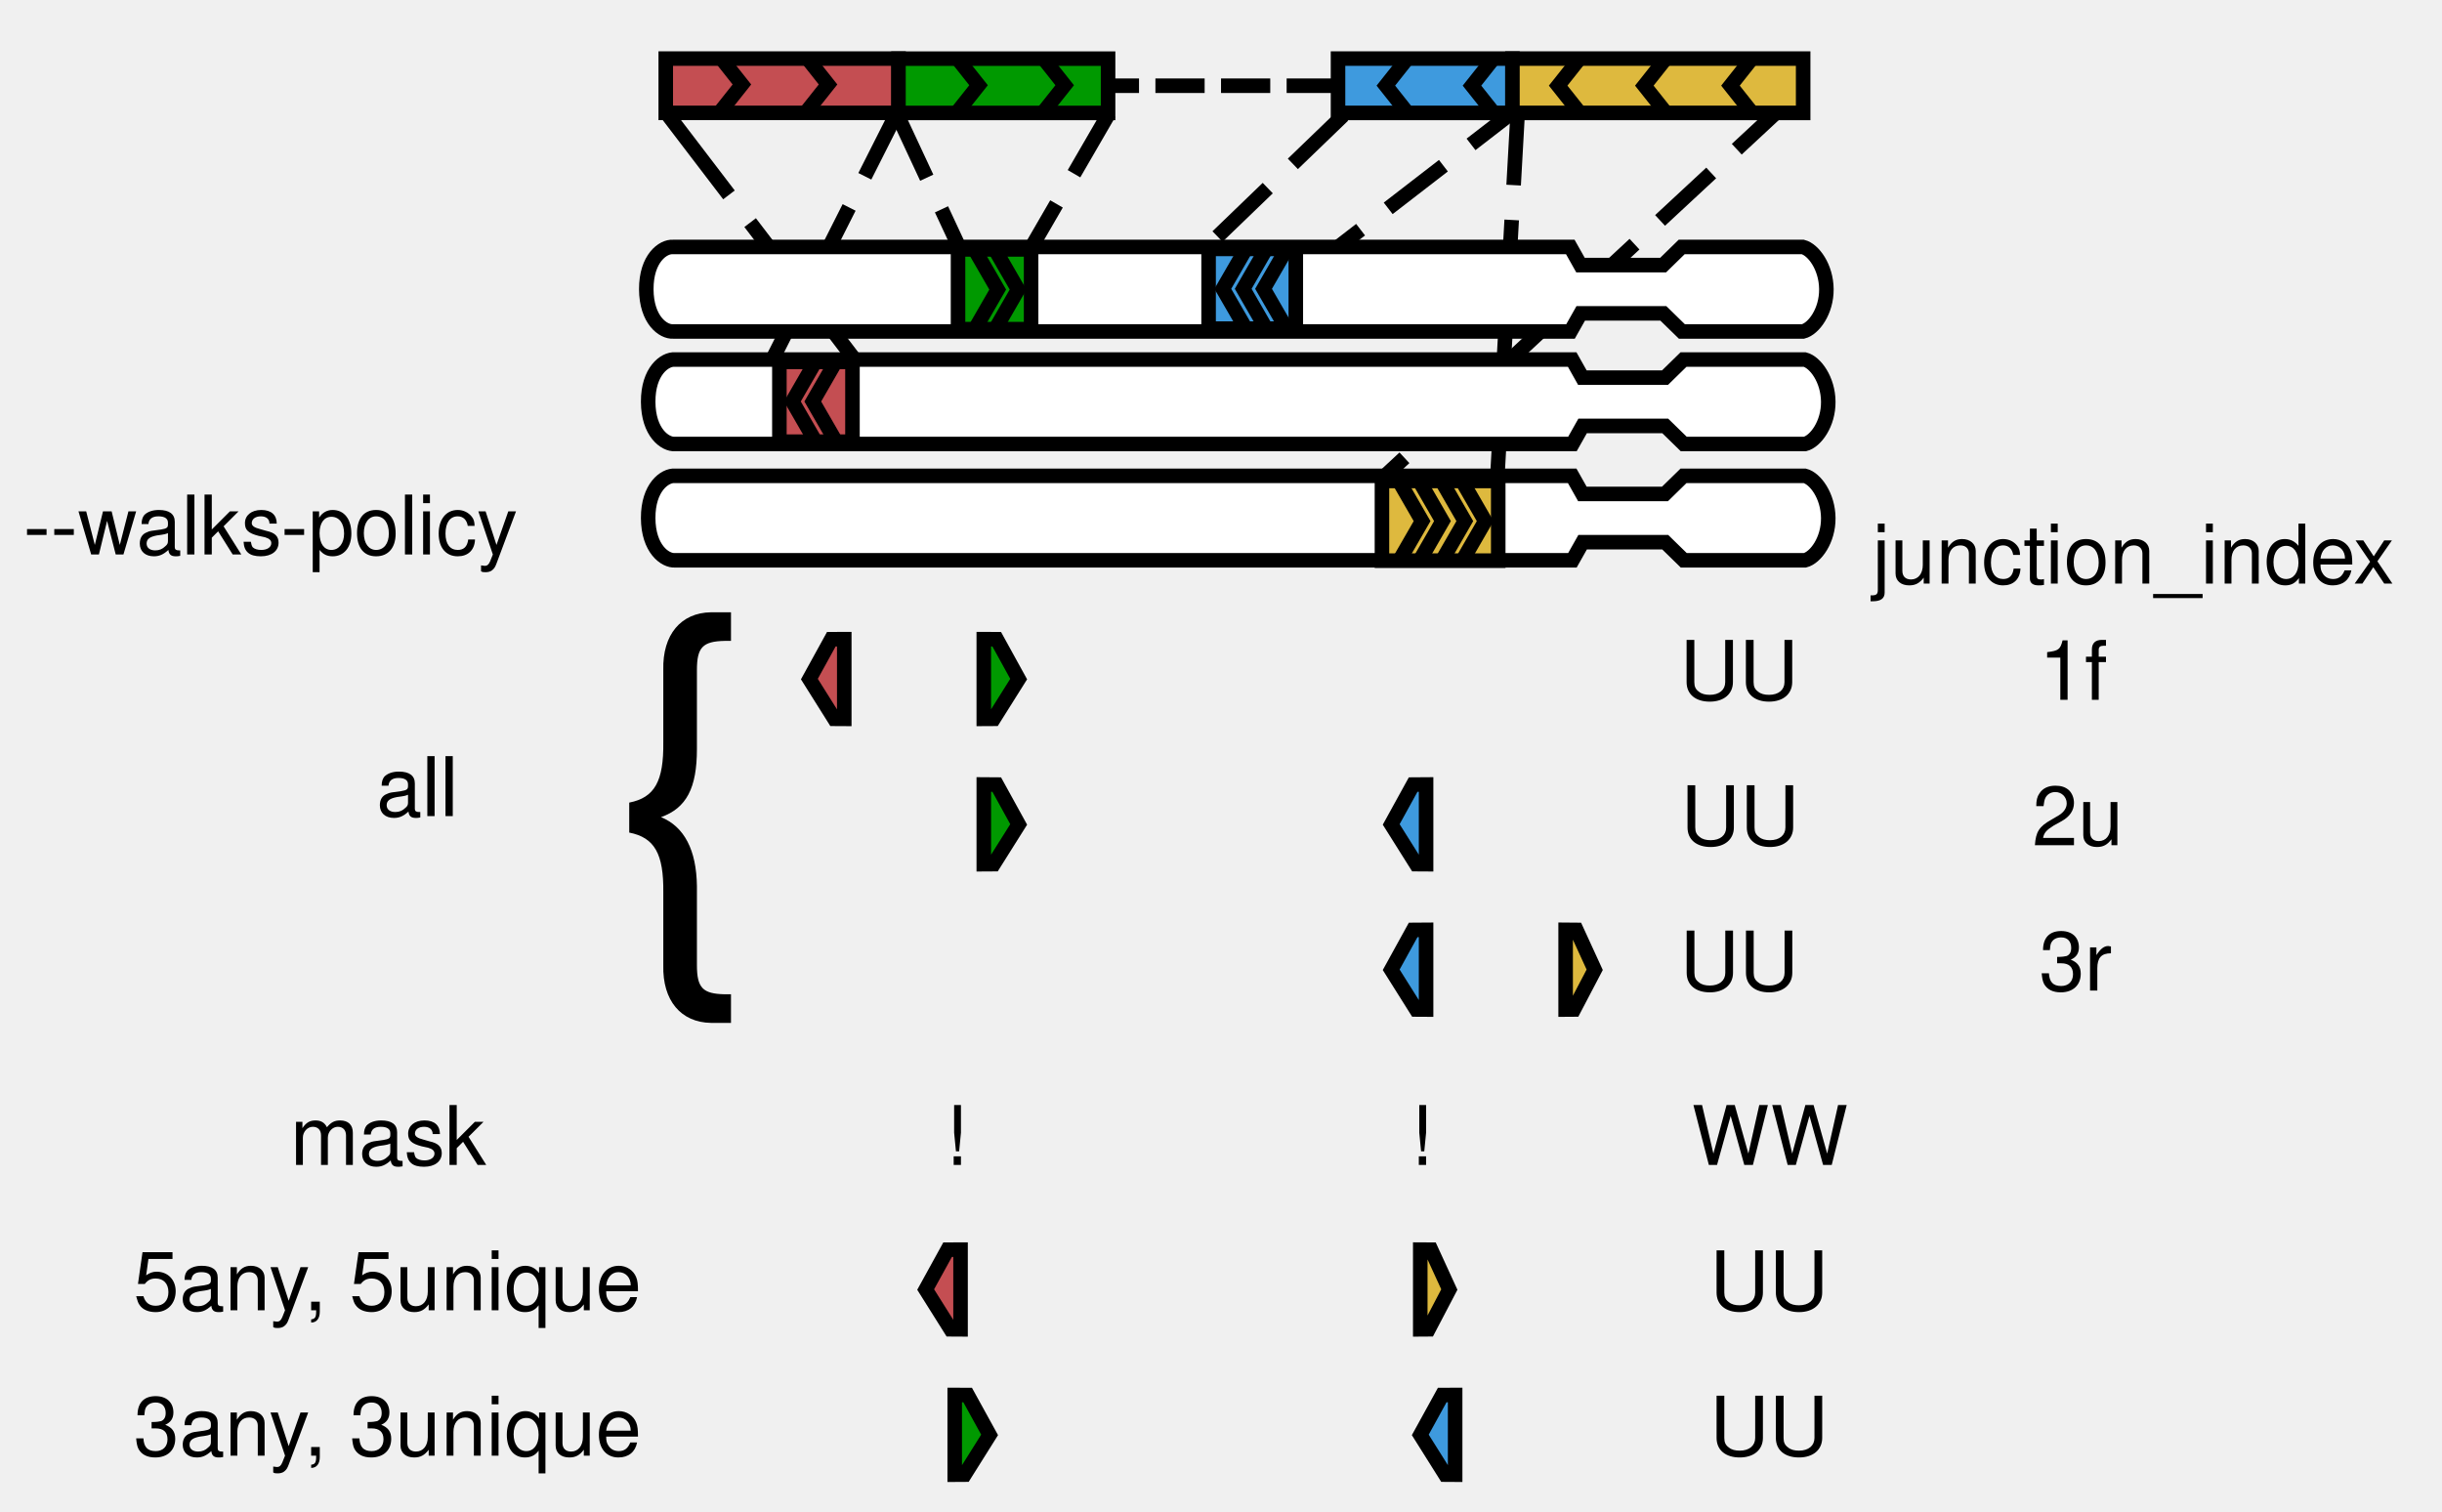
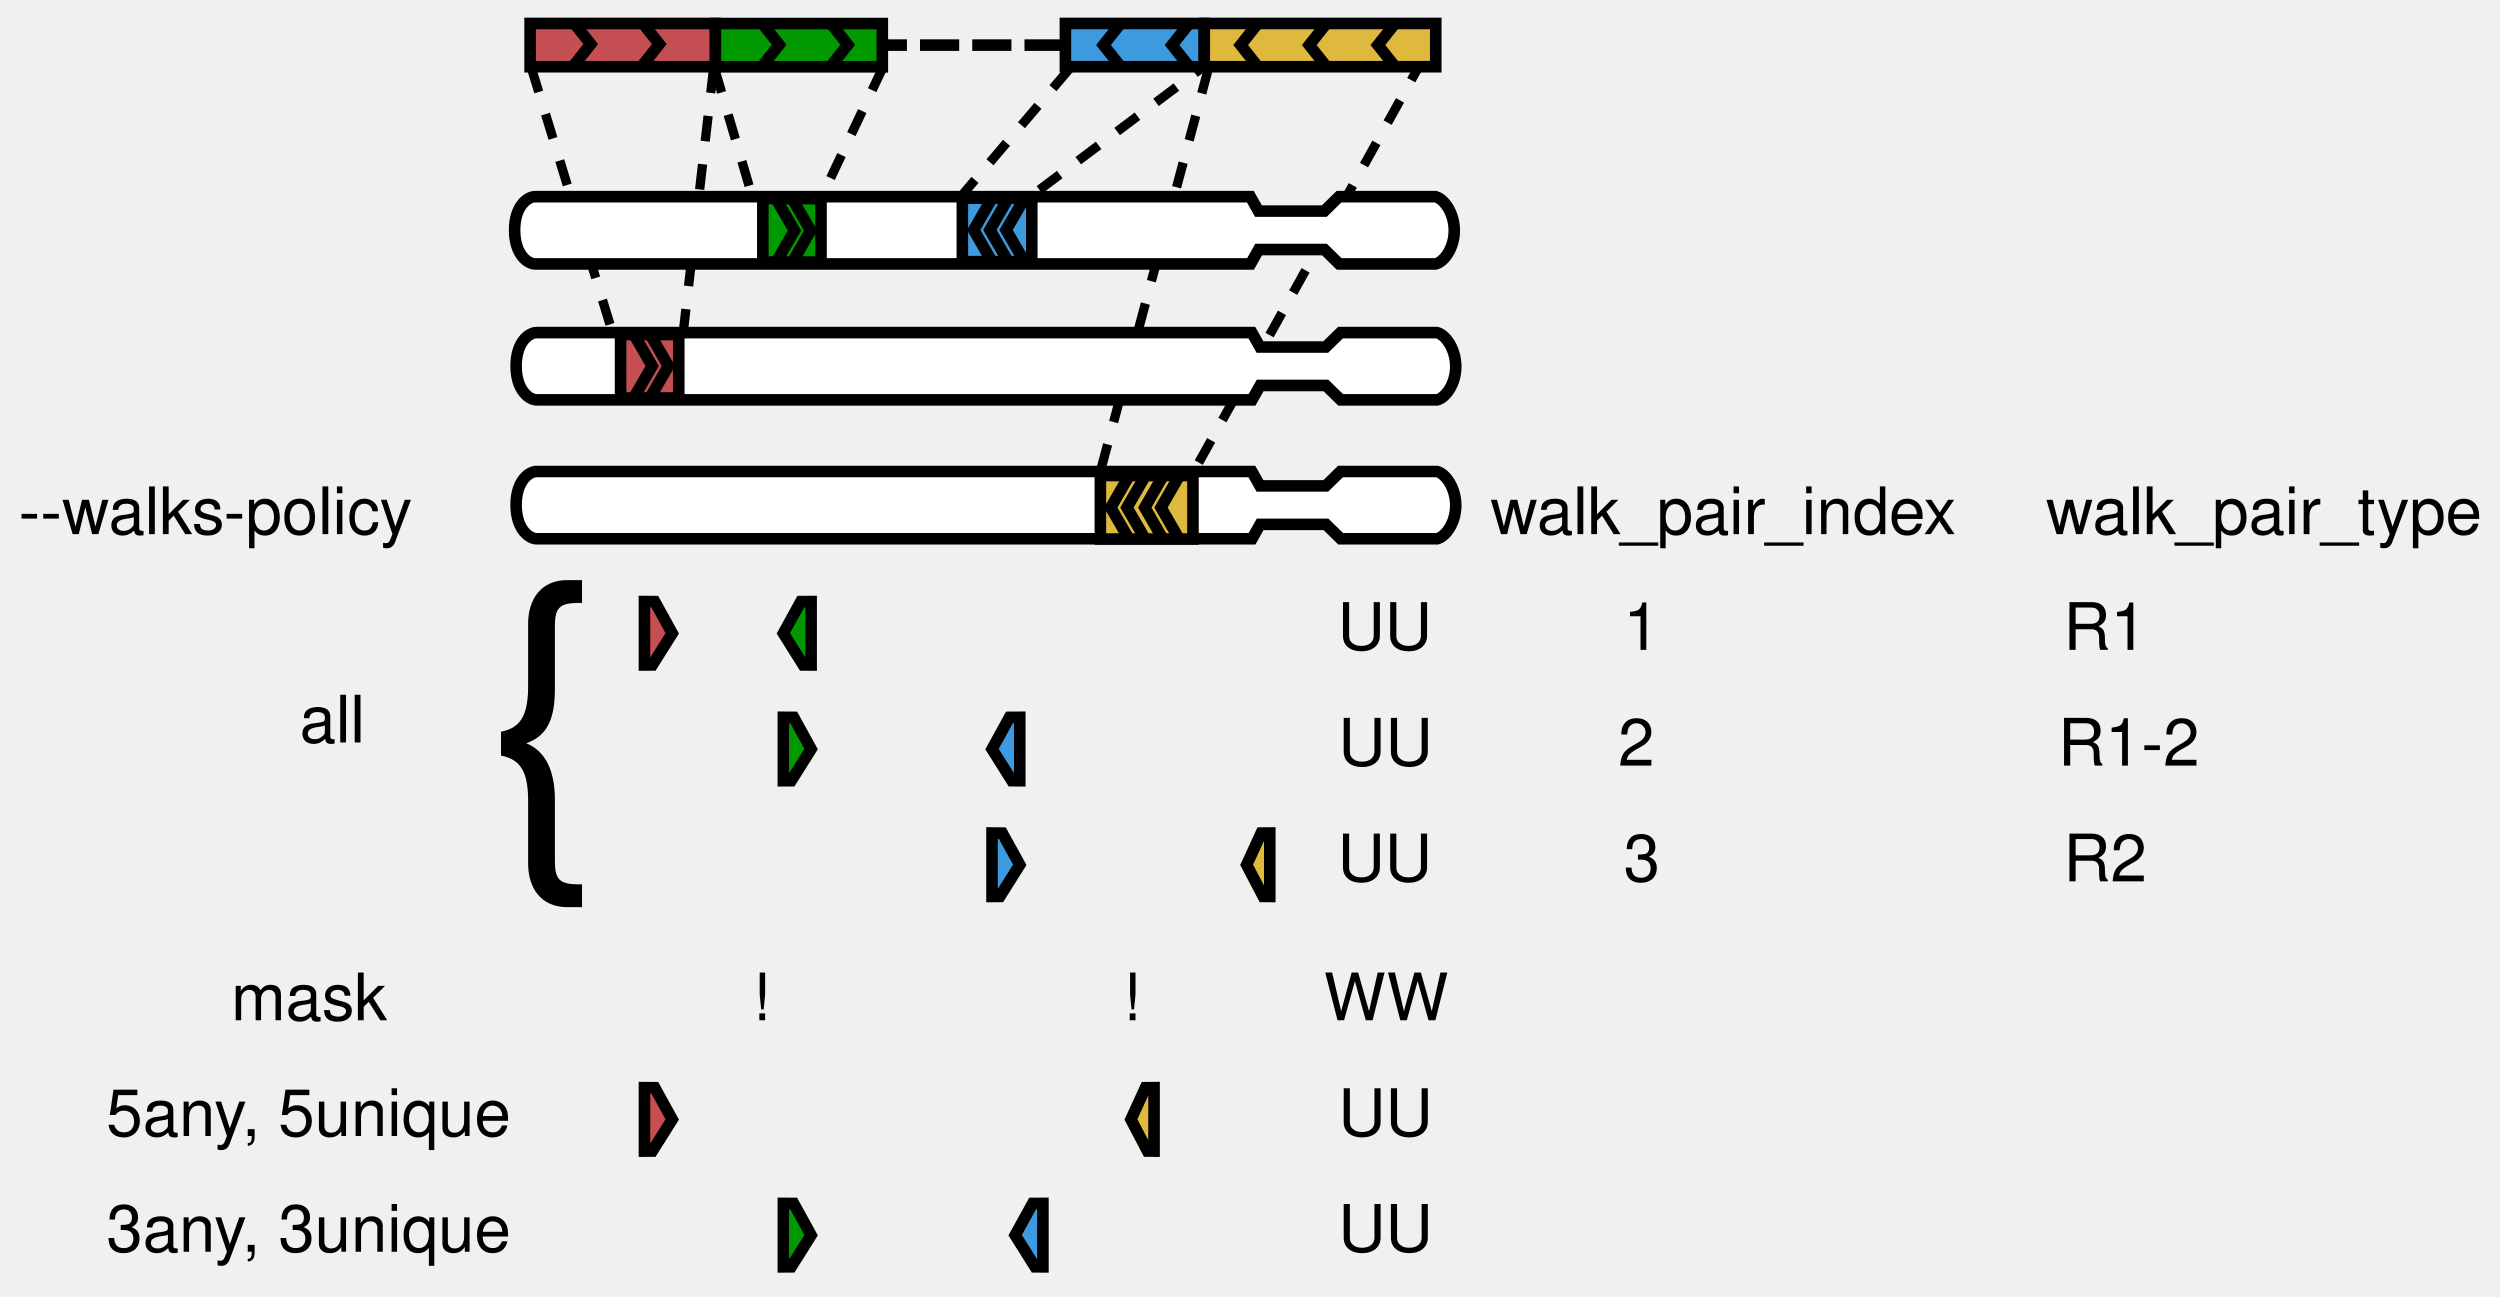
- <svg xmlns="http://www.w3.org/2000/svg" width="84px" height="52px" viewBox="0 0 84 52" version="1.1">
+ <svg xmlns="http://www.w3.org/2000/svg" width="108px" height="56px" viewBox="0 0 108 56" version="1.1">
  <g id="Page-1" stroke="none" stroke-width="1" fill="none" fill-rule="evenodd">
-     <line x1="45.951" y1="2.949" x2="38.161" y2="2.949" id="path4191-9-2-29-3" stroke="#000000" stroke-width="0.5" stroke-dasharray="1.693,0.564" />
-     <line x1="22.951" y1="3.922" x2="29.5" y2="12.5" id="path5953-8-5-9-9" stroke="#000000" stroke-width="0.5" stroke-dasharray="3.5,1.2" />
-     <line x1="30.83" y1="3.922" x2="26.5" y2="12.5" id="path5955-8-8-6-1" stroke="#000000" stroke-width="0.5" stroke-dasharray="2.4,1.2" />
-     <line x1="46.2" y1="3.972" x2="41.587" y2="8.418" id="path5972-8-5-0-8" stroke="#000000" stroke-width="0.5" stroke-dasharray="2.4,1.2" />
-     <line x1="52.5" y1="3.5" x2="45.991" y2="8.526" id="path5974-4-0-2-8" stroke="#000000" stroke-width="0.5" stroke-dasharray="2.4,1.2" />
-     <line x1="52.2" y1="3.972" x2="51.5" y2="16.5" id="path5972-8-5-0-8" stroke="#000000" stroke-width="0.5" stroke-dasharray="2.4,1.2" />
-     <line x1="61.5" y1="3.5" x2="47.5" y2="16.5" id="path5974-4-0-2-8" stroke="#000000" stroke-width="0.5" stroke-dasharray="2.4,1.2" />
-     <polygon id="path6063-4-20-3-7-7" stroke="#000000" stroke-width="0.5" fill="#C44E52" fill-rule="nonzero" points="27.841 23.36 28.7 24.727 29.041 24.729 29.041 21.987 28.596 21.989" />
-     <polygon id="path6063-4-20-3-7-7" stroke="#000000" stroke-width="0.5" fill="#009900" fill-rule="nonzero" transform="translate(34.44063, 23.35777) scale(-1, 1) translate(-34.44063, -23.35777) " points="33.841 23.36 34.7 24.727 35.041 24.729 35.041 21.987 34.596 21.989" />
-     <g id="Group" transform="translate(47.85458, 31.07447)" fill-rule="nonzero">
-       <polygon id="path6063-4-6-2-0-6-0" stroke="#000000" stroke-width="0.5" fill="#3E9ADE" points="0 2.286 0.859 3.652 1.2 3.654 1.2 0.912 0.755 0.915" />
-       <polygon id="path6063-4-6-2-0-6-0" stroke="#000000" stroke-width="0.5" fill="#DEB93E" transform="translate(6.499999, 2.283306) scale(-1, 1) translate(-6.499999, -2.283306) " points="6 2.286 6.716 3.652 7 3.654 7 0.912 6.629 0.915" />
-       <text id="3r" fill="#000000" font-family="Helvetica" font-size="2.822" font-weight="normal">
-         <tspan x="22.281" y="3">3r</tspan>
-       </text>
-       <text id="UU" fill="#000000" font-family="Helvetica" font-size="2.822" font-weight="normal">
-         <tspan x="9.928" y="3">UU</tspan>
-       </text>
+     <g id="rescue_modes" transform="translate(0.805945, 0.953422)">
+       <line x1="45.145" y1="0.996" x2="37.355" y2="0.996" id="path4191-9-2-29-3" stroke="#000000" stroke-width="0.5" stroke-dasharray="1.693,0.564" />
+       <line x1="22.145" y1="1.968" x2="25.694" y2="13.547" id="path5953-8-5-9-9" stroke="#000000" stroke-width="0.4" stroke-dasharray="1.1,1" />
+       <line x1="30.024" y1="1.968" x2="28.694" y2="13.547" id="path5955-8-8-6-1" stroke="#000000" stroke-width="0.4" stroke-dasharray="1.1,1" />
+       <line x1="45.394" y1="2.018" x2="40.694" y2="7.547" id="path5972-8-5-0-8" stroke="#000000" stroke-width="0.4" stroke-dasharray="1.1,1" />
+       <line x1="51.694" y1="1.547" x2="43.694" y2="7.547" id="path5974-4-0-2-8" stroke="#000000" stroke-width="0.4" stroke-dasharray="1.1,1" />
+       <line x1="51.394" y1="2.018" x2="46.694" y2="19.547" id="path5972-8-5-0-8" stroke="#000000" stroke-width="0.4" stroke-dasharray="1.1,1" />
+       <line x1="60.694" y1="1.547" x2="50.694" y2="19.547" id="path5974-4-0-2-8" stroke="#000000" stroke-width="0.4" stroke-dasharray="1.1,1" />
+       <polygon id="path6063-4-20-3-7-7" stroke="#000000" stroke-width="0.5" fill="#C44E52" fill-rule="nonzero" transform="translate(27.63469, 26.40435) scale(-1, 1) translate(-27.63469, -26.40435) " points="27.035 26.407 27.894 27.773 28.235 27.775 28.235 25.033 27.79 25.036" />
+       <polygon id="path6063-4-20-3-7-7" stroke="#000000" stroke-width="0.5" fill="#009900" fill-rule="nonzero" points="33.035 26.407 33.894 27.773 34.235 27.775 34.235 25.033 33.79 25.036" />
+       <polygon id="path6063-4-6-2-0-6-0" stroke="#000000" stroke-width="0.5" fill="#3E9ADE" fill-rule="nonzero" transform="translate(42.64854, 36.40435) scale(-1, 1) translate(-42.64854, -36.40435) " points="42.049 36.407 42.908 37.773 43.248 37.775 43.248 35.033 42.804 35.036" />
+       <polygon id="path6063-4-6-2-0-6-0" stroke="#000000" stroke-width="0.5" fill="#DEB93E" fill-rule="nonzero" points="53.049 36.407 53.765 37.773 54.049 37.775 54.049 35.033 53.678 35.036" />
+       <g id="3r" transform="translate(69.32956, 34.12105)" fill="#000000" fill-rule="nonzero" font-family="Helvetica" font-size="2.822" font-weight="normal">
+         <g id="Group">
+           <text id="3">
+             <tspan x="0" y="3">3</tspan>
+           </text>
+         </g>
+       </g>
+       <g id="UU" transform="translate(56.97632, 34.12105)" fill="#000000" fill-rule="nonzero" font-family="Helvetica" font-size="2.822" font-weight="normal">
+         <g id="Group">
+           <text id="UU">
+             <tspan x="0" y="3">UU</tspan>
+           </text>
+         </g>
+       </g>
+       <polygon id="path6063-4-20-3-7-7" stroke="#000000" stroke-width="0.5" fill="#009900" fill-rule="nonzero" transform="translate(33.63469, 31.40435) scale(-1, 1) translate(-33.63469, -31.40435) " points="33.035 31.407 33.894 32.773 34.235 32.775 34.235 30.033 33.79 30.036" />
+       <polygon id="path6063-4-6-2-0-6-0" stroke="#000000" stroke-width="0.5" fill="#3E9ADE" fill-rule="nonzero" points="42.049 31.407 42.908 32.773 43.248 32.775 43.248 30.033 42.804 30.036" />
+       <g id="2u" transform="translate(69.0953, 29.12104)" fill="#000000" fill-rule="nonzero" font-family="Helvetica" font-size="2.822" font-weight="normal">
+         <g id="2">
+           <text>
+             <tspan x="0" y="3">2</tspan>
+           </text>
+         </g>
+       </g>
+       <g id="UU" transform="translate(57.00778, 29.12104)" fill="#000000" fill-rule="nonzero" font-family="Helvetica" font-size="2.822" font-weight="normal">
+         <g id="Group">
+           <text id="UU">
+             <tspan x="0" y="3">UU</tspan>
+           </text>
+         </g>
+       </g>
+       <polygon id="path6063-4-20-3-7-7" stroke="#000000" stroke-width="0.5" fill="#009900" fill-rule="nonzero" transform="translate(33.63469, 52.40435) scale(-1, 1) translate(-33.63469, -52.40435) " points="33.035 52.407 33.894 53.773 34.235 53.775 34.235 51.033 33.79 51.036" />
+       <polygon id="path6063-4-6-2-0-6-0" stroke="#000000" stroke-width="0.5" fill="#3E9ADE" fill-rule="nonzero" points="43.049 52.407 43.908 53.773 44.248 53.775 44.248 51.033 43.804 51.036" />
+       <polygon id="path6063-4-20-3-7-7" stroke="#000000" stroke-width="0.5" fill="#C44E52" fill-rule="nonzero" transform="translate(27.63469, 47.40435) scale(-1, 1) translate(-27.63469, -47.40435) " points="27.035 47.407 27.894 48.773 28.235 48.775 28.235 46.033 27.79 46.036" />
+       <polygon id="path6063-4-6-2-0-6-0" stroke="#000000" stroke-width="0.5" fill="#DEB93E" fill-rule="nonzero" points="48.049 47.407 48.765 48.773 49.049 48.775 49.049 46.033 48.678 46.036" />
+       <g id="g7455-1-7-1-5" transform="translate(22.09446, 0)" stroke="#000000" stroke-width="0.5">
+         <rect id="rect4138-6-7-7-3-2" fill="#C44E52" fill-rule="nonzero" stroke-linecap="round" x="1.52655666e-16" y="0.061" width="8.009" height="1.869" />
+         <g id="g6125-3-5-76-2-7" transform="translate(1.73702, 0)">
+           <polyline id="path6063-8-1-9-1-9" points="0.126 0 0.882 0.952 0.118 1.916" />
+           <polyline id="path6063-9-3-74-1-5-1" points="3.09 0 3.846 0.952 3.081 1.916" />
+         </g>
+         <rect id="rect4138-6-7-7-2-9-9" fill="#009900" fill-rule="nonzero" stroke-linecap="round" x="8.006" y="0.063" width="7.21" height="1.869" />
+         <g id="g6125-3-5-76-1-9-6" transform="translate(9.876804, 0.02619)">
+           <polyline id="path6063-8-1-9-7-1-3" points="0.126 0 0.882 0.952 0.118 1.916" />
+           <polyline id="path6063-9-3-74-1-7-4-6" points="3.09 0 3.846 0.952 3.081 1.916" />
+         </g>
+       </g>
+       <rect id="rect4138-7-1-8-1-4" stroke="#000000" stroke-width="0.5" fill="#3E9ADE" fill-rule="nonzero" stroke-linecap="round" x="45.219" y="0.061" width="6" height="1.869" />
+       <rect id="rect4138-7-1-8-1-4" stroke="#000000" stroke-width="0.5" fill="#DEB93E" fill-rule="nonzero" stroke-linecap="round" x="51.219" y="0.061" width="10" height="1.869" />
+       <g id="g6125-3-4-7-8-07-6" transform="translate(53.17383, 0.997449) scale(-1, 1) translate(-53.17383, -0.997449) translate(46.74646, 0.039686)" stroke="#000000" stroke-width="0.5">
+         <polyline id="path6063-8-7-0-0-5-6" points="0.126 0 0.882 0.952 0.118 1.916" />
+         <polyline id="path6063-9-3-6-4-3-8-7" points="3.09 0 3.846 0.952 3.081 1.916" />
+         <polyline id="path6063-9-9-3-8-0-70-7-2" points="6.054 0 6.81 0.952 6.045 1.916" />
+         <polyline id="path6063-9-9-1-3-9-8-6-0-7" points="9.017 0 9.774 0.952 9.009 1.916" />
+         <polyline id="path6063-9-9-1-4-80-0-5-9-48-4" points="11.981 0 12.737 0.952 11.972 1.916" />
+       </g>
+       <path d="M22.34,7.543 C22.004,7.52 21.422,7.932 21.425,8.996 C21.429,10.06 22.011,10.472 22.348,10.449 L53.217,10.449 L53.568,9.826 L56.41,9.826 L57.047,10.449 L61.217,10.449 C61.582,10.355 62.025,9.754 62.019,8.992 C62.011,8.231 61.572,7.636 61.209,7.543 L57.04,7.543 L56.403,8.166 L53.56,8.166 L53.209,7.543 L22.34,7.543 Z" id="path5671-5-9-0-1" stroke="#000000" stroke-width="0.5" fill="#FFFFFF" fill-rule="nonzero" />
+       <path d="M22.405,13.415 C22.068,13.392 21.486,13.805 21.49,14.868 C21.494,15.932 22.076,16.344 22.413,16.321 L53.282,16.321 L53.633,15.699 L56.475,15.699 L57.112,16.321 L61.282,16.321 C61.647,16.228 62.09,15.627 62.083,14.865 C62.076,14.103 61.637,13.508 61.274,13.415 L57.104,13.415 L56.467,14.038 L53.625,14.038 L53.274,13.415 L22.405,13.415 Z" id="path5671-5-9-9-4-0" stroke="#000000" stroke-width="0.5" fill="#FFFFFF" fill-rule="nonzero" />
+       <path d="M22.405,19.415 C22.068,19.392 21.486,19.805 21.49,20.868 C21.494,21.932 22.076,22.344 22.413,22.321 L53.282,22.321 L53.633,21.699 L56.475,21.699 L57.112,22.321 L61.282,22.321 C61.647,22.228 62.09,21.627 62.083,20.865 C62.076,20.103 61.637,19.508 61.274,19.415 L57.104,19.415 L56.467,20.038 L53.625,20.038 L53.274,19.415 L22.405,19.415 Z" id="path5671-5-9-9-4-0" stroke="#000000" stroke-width="0.5" fill="#FFFFFF" fill-rule="nonzero" />
+       <g id="g7464-3-6-2-0" transform="translate(42.26769, 8.980006) scale(-1, 1) translate(-42.26769, -8.980006) translate(40.76769, 7.609101)" stroke="#000000" stroke-width="0.5">
+         <rect id="rect4138-6-1-7-0-9-6" fill="#3E9ADE" fill-rule="nonzero" stroke-linecap="round" x="1.11022302e-16" y="2.77555756e-17" width="3" height="2.742" />
+         <g id="g6125-1-83-6-4" transform="translate(0.229949, 0.073755)">
+           <polyline id="path6063-9-9-0-21-4-7" points="0.129 6.24500451e-17 0.88 1.299 0.12 2.614" />
+           <polyline id="path6063-9-9-1-9-0-22-3" points="0.83 6.24500451e-17 1.58 1.299 0.821 2.614" />
+           <polyline id="path6063-9-9-1-4-7-5-2-4" points="1.53 6.24500451e-17 2.28 1.299 1.521 2.614" />
+         </g>
+       </g>
+       <g id="g7473-9-8-0-7" transform="translate(26.00266, 13.49785)" stroke="#000000" stroke-width="0.5">
+         <rect id="rect4138-6-1-5-9-5-5-2" fill="#C44E52" fill-rule="nonzero" stroke-linecap="round" x="8.32667268e-17" y="-1.11022302e-16" width="2.514" height="2.742" />
+         <g id="g6125-9-3-5-52-1" transform="translate(0.485824, 0.060417)">
+           <polyline id="path6063-9-9-1-5-1-8-9-7" points="0.129 6.24500451e-17 0.88 1.299 0.12 2.614" />
+           <polyline id="path6063-9-9-1-4-8-2-2-02-9" points="0.83 6.24500451e-17 1.58 1.299 0.821 2.614" />
+         </g>
+       </g>
+       <g id="g7473-9-8-8-8-5" transform="translate(48.73001, 20.962) rotate(-180) translate(-48.73001, -20.962) translate(46.73001, 19.59109)" stroke="#000000" stroke-width="0.5">
+         <rect id="rect4138-6-1-5-9-5-7-3-68" fill="#DEB93E" fill-rule="nonzero" stroke-linecap="round" x="0" y="-1.11022302e-16" width="4" height="2.742" />
+         <g id="g6125-9-3-5-5-8-9" transform="translate(1.97143, 0.060417)">
+           <polyline id="path6063-9-9-1-5-1-8-2-0-5" points="0.129 6.24500451e-17 0.88 1.299 0.12 2.614" />
+           <polyline id="path6063-9-9-1-4-8-2-2-4-4-5" points="0.83 6.24500451e-17 1.58 1.299 0.821 2.614" />
+         </g>
+         <g id="g6125-9-3-5-5-8-9" transform="translate(0.501986, 0.060417)">
+           <polyline id="path6063-9-9-1-5-1-8-2-0-5" points="0.129 6.24500451e-17 0.88 1.299 0.12 2.614" />
+           <polyline id="path6063-9-9-1-4-8-2-2-4-4-5" points="0.83 6.24500451e-17 1.58 1.299 0.821 2.614" />
+         </g>
+       </g>
+       <g id="g7473-9-8-8-8-5-2" transform="translate(33.40557, 8.997083) scale(-1, 1) rotate(-180) translate(-33.40557, -8.997083) translate(32.14837, 7.626177)" stroke="#000000" stroke-width="0.5">
+         <rect id="rect4138-6-1-5-9-5-7-3-68-1" fill="#009900" fill-rule="nonzero" stroke-linecap="round" x="8.32667268e-17" y="-1.11022302e-16" width="2.514" height="2.742" />
+         <g id="g6125-9-3-5-5-8-9-5" transform="translate(0.485824, 0.060417)">
+           <polyline id="path6063-9-9-1-5-1-8-2-0-5-9" points="0.129 6.24500451e-17 0.88 1.299 0.12 2.614" />
+           <polyline id="path6063-9-9-1-4-8-2-2-4-4-5-9" points="0.83 6.24500451e-17 1.58 1.299 0.821 2.614" />
+         </g>
+       </g>
+       <line x1="30.058" y1="1.985" x2="31.694" y2="7.547" id="path5953-8-5-8-56-2-1" stroke="#000000" stroke-width="0.4" stroke-dasharray="1.1,1" />
+       <line x1="37.341" y1="1.947" x2="34.694" y2="7.547" id="path5953-8-5-8-56-2-1-6" stroke="#000000" stroke-width="0.4" stroke-dasharray="1.1,1" />
+       <g id="UU" transform="translate(56.97632, 24.12105)" fill="#000000" fill-rule="nonzero" font-family="Helvetica" font-size="2.822" font-weight="normal">
+         <g id="Group">
+           <text id="UU">
+             <tspan x="0" y="3">UU</tspan>
+           </text>
+         </g>
+       </g>
+       <g id="all" transform="translate(12.1341, 28.12105)" fill="#000000" fill-rule="nonzero" font-family="Helvetica" font-size="2.822" font-weight="normal">
+         <g id="Group">
+           <text id="all">
+             <tspan x="0" y="3">all</tspan>
+           </text>
+         </g>
+       </g>
+       <g id="mask" transform="translate(9.174533, 40.12105)" fill="#000000" fill-rule="nonzero" font-family="Helvetica" font-size="2.822" font-weight="normal">
+         <g id="Group">
+           <text id="mask">
+             <tspan x="0" y="3">mask</tspan>
+           </text>
+         </g>
+       </g>
+       <g id="5any,-5unique" transform="translate(3.783648, 45.12105)" fill="#000000" fill-rule="nonzero" font-family="Helvetica" font-size="2.822" font-weight="normal">
+         <g id="Group">
+           <text id="5any,-5unique">
+             <tspan x="4.4408921e-16" y="3">5any, 5unique</tspan>
+           </text>
+         </g>
+       </g>
+       <g id="--walks-policy" transform="translate(0, 19.12105)" fill="#000000" fill-rule="nonzero" font-family="Helvetica" font-size="2.822" font-weight="normal">
+         <g id="Group">
+           <text id="--walks-policy">
+             <tspan x="0" y="3">--walks-policy</tspan>
+           </text>
+         </g>
+       </g>
+       <g id="pair_index:" transform="translate(63.58407, 19.12105)" fill="#000000" fill-rule="nonzero" font-family="Helvetica" font-size="2.822" font-weight="normal">
+         <g id="walk_pair_index">
+           <text>
+             <tspan x="0" y="3">walk_pair_index</tspan>
+           </text>
+         </g>
+       </g>
+       <g id="1l" transform="translate(69.32956, 24.12105)" fill="#000000" fill-rule="nonzero" font-family="Helvetica" font-size="2.822" font-weight="normal">
+         <g id="1">
+           <text>
+             <tspan x="0" y="3">1</tspan>
+           </text>
+         </g>
+       </g>
+       <g id="3r" transform="translate(88.32956, 34.12105)" fill="#000000" fill-rule="nonzero" font-family="Helvetica" font-size="2.822" font-weight="normal">
+         <g id="Group">
+           <text id="R2">
+             <tspan x="0" y="3">R2</tspan>
+           </text>
+         </g>
+       </g>
+       <g id="2u" transform="translate(88.0953, 29.12104)" fill="#000000" fill-rule="nonzero" font-family="Helvetica" font-size="2.822" font-weight="normal">
+         <g id="R1/2">
+           <text id="R1-2">
+             <tspan x="0" y="3">R1-2</tspan>
+           </text>
+         </g>
+       </g>
+       <g id="pair_index:" transform="translate(87.58407, 19.12105)" fill="#000000" fill-rule="nonzero" font-family="Helvetica" font-size="2.822" font-weight="normal">
+         <g id="walk_pair_type">
+           <text>
+             <tspan x="0" y="3">walk_pair_type</tspan>
+           </text>
+         </g>
+       </g>
+       <g id="1l" transform="translate(88.32956, 24.12105)" fill="#000000" fill-rule="nonzero" font-family="Helvetica" font-size="2.822" font-weight="normal">
+         <g id="R1">
+           <text>
+             <tspan x="0" y="3">R1</tspan>
+           </text>
+         </g>
+       </g>
+       <g id="UU" transform="translate(57.00778, 45.12105)" fill="#000000" fill-rule="nonzero" font-family="Helvetica" font-size="2.822" font-weight="normal">
+         <g id="Group">
+           <text id="UU">
+             <tspan x="0" y="3">UU</tspan>
+           </text>
+         </g>
+       </g>
+       <g id="3any,-3unique" transform="translate(3.783648, 50.12105)" fill="#000000" fill-rule="nonzero" font-family="Helvetica" font-size="2.822" font-weight="normal">
+         <g id="Group">
+           <text id="3any,-3unique">
+             <tspan x="4.4408921e-16" y="3">3any, 3unique</tspan>
+           </text>
+         </g>
+       </g>
+       <g id="UU" transform="translate(57.00778, 50.12105)" fill="#000000" fill-rule="nonzero" font-family="Helvetica" font-size="2.822" font-weight="normal">
+         <g id="Group">
+           <text id="UU">
+             <tspan x="0" y="3">UU</tspan>
+           </text>
+         </g>
+       </g>
+       <g id="WW" transform="translate(56.38216, 40.12105)" fill="#000000" fill-rule="nonzero" font-family="Helvetica" font-size="2.822" font-weight="normal">
+         <g id="Group">
+           <text id="WW">
+             <tspan x="0" y="3">WW</tspan>
+           </text>
+         </g>
+       </g>
+       <g id="!" transform="translate(31.65385, 40.12105)" fill="#000000" fill-rule="nonzero" font-family="Helvetica" font-size="2.822" font-weight="normal">
+         <g id="Group">
+           <text id="!">
+             <tspan x="0" y="3">!</tspan>
+           </text>
+         </g>
+       </g>
+       <g id="!" transform="translate(47.65385, 40.12105)" fill="#000000" fill-rule="nonzero" font-family="Helvetica" font-size="2.822" font-weight="normal">
+         <g id="Group">
+           <text id="!">
+             <tspan x="0" y="3">!</tspan>
+           </text>
+         </g>
+       </g>
+       <g id="{" transform="translate(20.19656, 20.04658)" fill="#000000" fill-rule="nonzero" font-family="Helvetica-Light, Helvetica" font-size="15" font-weight="300">
+         <g id="Group">
+           <text id="{">
+             <tspan x="0" y="15">{</tspan>
+           </text>
+         </g>
+       </g>
    </g>
-     <g id="Group-2" transform="translate(33.84072, 26.07447)" fill-rule="nonzero">
-       <polygon id="path6063-4-20-3-7-7" stroke="#000000" stroke-width="0.5" fill="#009900" transform="translate(0.599907, 2.283306) scale(-1, 1) translate(-0.599907, -2.283306) " points="-3.55271368e-15 2.286 0.859 3.652 1.2 3.654 1.2 0.912 0.755 0.915" />
-       <polygon id="path6063-4-6-2-0-6-0" stroke="#000000" stroke-width="0.5" fill="#3E9ADE" points="14.014 2.286 14.873 3.652 15.214 3.654 15.214 0.912 14.769 0.915" />
-       <text id="2u" fill="#000000" font-family="Helvetica" font-size="2.822" font-weight="normal">
-         <tspan x="36.061" y="3">2u</tspan>
-       </text>
-       <text id="UU" fill="#000000" font-family="Helvetica" font-size="2.822" font-weight="normal">
-         <tspan x="23.973" y="3">UU</tspan>
-       </text>
-     </g>
-     <polygon id="path6063-4-20-3-7-7" stroke="#000000" stroke-width="0.5" fill="#009900" fill-rule="nonzero" transform="translate(33.44063, 49.35777) scale(-1, 1) translate(-33.44063, -49.35777) " points="32.841 49.36 33.7 50.727 34.041 50.729 34.041 47.987 33.596 47.989" />
-     <polygon id="path6063-4-6-2-0-6-0" stroke="#000000" stroke-width="0.5" fill="#3E9ADE" fill-rule="nonzero" points="48.855 49.36 49.714 50.727 50.054 50.729 50.054 47.987 49.61 47.989" />
-     <polygon id="path6063-4-20-3-7-7" stroke="#000000" stroke-width="0.5" fill="#C44E52" fill-rule="nonzero" points="31.841 44.36 32.7 45.727 33.041 45.729 33.041 42.987 32.596 42.989" />
-     <polygon id="path6063-4-6-2-0-6-0" stroke="#000000" stroke-width="0.5" fill="#DEB93E" fill-rule="nonzero" transform="translate(49.35458, 44.35777) scale(-1, 1) translate(-49.35458, -44.35777) " points="48.855 44.36 49.571 45.727 49.855 45.729 49.855 42.987 49.484 42.989" />
-     <g id="g7455-1-7-1-5" transform="translate(22.86559, 1.844539)" stroke="#000000" stroke-width="0.5">
-       <rect id="rect4138-6-7-7-3-2" fill="#C44E52" fill-rule="nonzero" stroke-linecap="round" x="0.035" y="0.17" width="8.009" height="1.869" />
-       <g id="g6125-3-5-76-2-7" transform="translate(0.856594, 0.095396)">
-         <polyline id="path6063-8-1-9-1-9" points="1.042 0.013 1.798 0.966 1.033 1.929" />
-         <polyline id="path6063-9-3-74-1-5-1" points="4.005 0.013 4.761 0.966 3.996 1.929" />
-       </g>
-       <rect id="rect4138-6-7-7-2-9-9" fill="#009900" fill-rule="nonzero" stroke-linecap="round" x="8.04" y="0.172" width="7.21" height="1.869" />
-       <g id="g6125-3-5-76-1-9-6" transform="translate(8.996378, 0.121586)">
-         <polyline id="path6063-8-1-9-7-1-3" points="1.042 0.013 1.798 0.966 1.033 1.929" />
-         <polyline id="path6063-9-3-74-1-7-4-6" points="4.005 0.013 4.761 0.966 3.996 1.929" />
-       </g>
-     </g>
-     <rect id="rect4138-7-1-8-1-4" stroke="#000000" stroke-width="0.5" fill="#3E9ADE" fill-rule="nonzero" stroke-linecap="round" x="46.025" y="2.015" width="6" height="1.869" />
-     <rect id="rect4138-7-1-8-1-4" stroke="#000000" stroke-width="0.5" fill="#DEB93E" fill-rule="nonzero" stroke-linecap="round" x="52.025" y="2.015" width="10" height="1.869" />
-     <g id="g6125-3-4-7-8-07-6" transform="translate(54.32237, 2.979621) scale(-1, 1) translate(-54.32237, -2.979621) translate(47.32237, 1.979621)" stroke="#000000" stroke-width="0.5">
-       <polyline id="path6063-8-7-0-0-5-6" points="1.042 0.013 1.798 0.966 1.033 1.929" />
-       <polyline id="path6063-9-3-6-4-3-8-7" points="4.005 0.013 4.761 0.966 3.996 1.929" />
-       <polyline id="path6063-9-9-3-8-0-70-7-2" points="6.969 0.013 7.725 0.966 6.96 1.929" />
-       <polyline id="path6063-9-9-1-3-9-8-6-0-7" points="9.933 0.013 10.689 0.966 9.924 1.929" />
-       <polyline id="path6063-9-9-1-4-80-0-5-9-48-4" points="12.896 0.013 13.652 0.966 12.888 1.929" />
-     </g>
-     <path d="M23.146,8.496 C22.81,8.473 22.228,8.886 22.231,9.949 C22.235,11.013 22.817,11.425 23.154,11.402 L54.023,11.402 L54.374,10.78 L57.216,10.78 L57.853,11.402 L62.023,11.402 C62.388,11.309 62.831,10.708 62.824,9.946 C62.817,9.184 62.378,8.589 62.015,8.496 L57.846,8.496 L57.209,9.119 L54.366,9.119 L54.015,8.496 L23.146,8.496 Z" id="path5671-5-9-0-1" stroke="#000000" stroke-width="0.5" fill="#FFFFFF" fill-rule="nonzero" />
-     <path d="M23.211,12.368 C22.874,12.345 22.292,12.758 22.296,13.822 C22.3,14.885 22.882,15.297 23.219,15.274 L54.088,15.274 L54.439,14.652 L57.281,14.652 L57.918,15.274 L62.087,15.274 C62.453,15.181 62.896,14.58 62.889,13.818 C62.882,13.057 62.443,12.461 62.08,12.368 L57.91,12.368 L57.273,12.991 L54.431,12.991 L54.08,12.368 L23.211,12.368 Z" id="path5671-5-9-9-4-0" stroke="#000000" stroke-width="0.5" fill="#FFFFFF" fill-rule="nonzero" />
-     <path d="M23.211,16.368 C22.874,16.345 22.292,16.758 22.296,17.822 C22.3,18.885 22.882,19.297 23.219,19.274 L54.088,19.274 L54.439,18.652 L57.281,18.652 L57.918,19.274 L62.087,19.274 C62.453,19.181 62.896,18.58 62.889,17.818 C62.882,17.057 62.443,16.461 62.08,16.368 L57.91,16.368 L57.273,16.991 L54.431,16.991 L54.08,16.368 L23.211,16.368 Z" id="path5671-5-9-9-4-0" stroke="#000000" stroke-width="0.5" fill="#FFFFFF" fill-rule="nonzero" />
-     <g id="g7464-3-6-2-0" transform="translate(43.1463, 10.33565) scale(-1, 1) translate(-43.1463, -10.33565) translate(41.1463, 8.33565)" stroke="#000000" stroke-width="0.5">
-       <rect id="rect4138-6-1-7-0-9-6" fill="#3E9ADE" fill-rule="nonzero" stroke-linecap="round" x="0.573" y="0.227" width="3" height="2.742" />
-       <g id="g6125-1-83-6-4" transform="translate(0.489609, 0.282222)">
-         <polyline id="path6063-9-9-0-21-4-7" points="0.442 0.018 1.193 1.318 0.433 2.633" />
-         <polyline id="path6063-9-9-1-9-0-22-3" points="1.143 0.018 1.893 1.318 1.134 2.633" />
-         <polyline id="path6063-9-9-1-4-7-5-2-4" points="1.843 0.018 2.594 1.318 1.834 2.633" />
-       </g>
-     </g>
-     <g id="g7473-9-8-0-7" transform="translate(27.98621, 14.18698) scale(-1, 1) translate(-27.98621, -14.18698) translate(26.48621, 12.18698)" stroke="#000000" stroke-width="0.5">
-       <rect id="rect4138-6-1-5-9-5-5-2" fill="#C44E52" fill-rule="nonzero" stroke-linecap="round" x="0.163" y="0.264" width="2.514" height="2.742" />
-       <g id="g6125-9-3-5-52-1" transform="translate(0.611099, 0.3063)">
-         <polyline id="path6063-9-9-1-5-1-8-9-7" points="0.167 0.018 0.917 1.318 0.158 2.633" />
-         <polyline id="path6063-9-9-1-4-8-2-2-02-9" points="0.868 0.018 1.618 1.318 0.859 2.633" />
-       </g>
-     </g>
-     <g id="g7473-9-8-8-8-5" transform="translate(49.35834, 17.55062) scale(-1, 1) rotate(-180) translate(-49.35834, -17.55062) translate(46.85834, 15.55062)" stroke="#000000" stroke-width="0.5">
-       <rect id="rect4138-6-1-5-9-5-7-3-68" fill="#DEB93E" fill-rule="nonzero" stroke-linecap="round" x="0.678" y="0.264" width="4" height="2.742" />
-       <g id="g6125-9-3-5-5-8-9" transform="translate(2.611099, 0.3063)">
-         <polyline id="path6063-9-9-1-5-1-8-2-0-5" points="0.167 0.018 0.917 1.318 0.158 2.633" />
-         <polyline id="path6063-9-9-1-4-8-2-2-4-4-5" points="0.868 0.018 1.618 1.318 0.859 2.633" />
-       </g>
-       <g id="g6125-9-3-5-5-8-9" transform="translate(1.141655, 0.3063)">
-         <polyline id="path6063-9-9-1-5-1-8-2-0-5" points="0.167 0.018 0.917 1.318 0.158 2.633" />
-         <polyline id="path6063-9-9-1-4-8-2-2-4-4-5" points="0.868 0.018 1.618 1.318 0.859 2.633" />
-       </g>
-     </g>
-     <g id="g7473-9-8-8-8-5-2" transform="translate(34.2911, 9.585699) scale(-1, 1) rotate(-180) translate(-34.2911, -9.585699) translate(32.7911, 7.585699)" stroke="#000000" stroke-width="0.5">
-       <rect id="rect4138-6-1-5-9-5-7-3-68-1" fill="#009900" fill-rule="nonzero" stroke-linecap="round" x="0.163" y="0.264" width="2.514" height="2.742" />
-       <g id="g6125-9-3-5-5-8-9-5" transform="translate(0.611099, 0.3063)">
-         <polyline id="path6063-9-9-1-5-1-8-2-0-5-9" points="0.167 0.018 0.917 1.318 0.158 2.633" />
-         <polyline id="path6063-9-9-1-4-8-2-2-4-4-5-9" points="0.868 0.018 1.618 1.318 0.859 2.633" />
-       </g>
-     </g>
-     <line x1="30.864" y1="3.938" x2="32.928" y2="8.364" id="path5953-8-5-8-56-2-1" stroke="#000000" stroke-width="0.5" stroke-dasharray="2.4,1.2" />
-     <line x1="38.147" y1="3.9" x2="35.474" y2="8.513" id="path5953-8-5-8-56-2-1-6" stroke="#000000" stroke-width="0.5" stroke-dasharray="2.4,1.2" />
-     <text id="UU" fill="#000000" fill-rule="nonzero" font-family="Helvetica" font-size="2.822" font-weight="normal">
-       <tspan x="57.782" y="24.074">UU</tspan>
-     </text>
-     <text id="all" fill="#000000" fill-rule="nonzero" font-family="Helvetica" font-size="2.822" font-weight="normal">
-       <tspan x="12.94" y="28.074">all</tspan>
-     </text>
-     <text id="mask" fill="#000000" fill-rule="nonzero" font-family="Helvetica" font-size="2.822" font-weight="normal">
-       <tspan x="9.98" y="40.074">mask</tspan>
-     </text>
-     <text id="5any,-5unique" fill="#000000" fill-rule="nonzero" font-family="Helvetica" font-size="2.822" font-weight="normal">
-       <tspan x="4.59" y="45.074">5any, 5unique</tspan>
-     </text>
-     <text id="--walks-policy" fill="#000000" fill-rule="nonzero" font-family="Helvetica" font-size="2.822" font-weight="normal">
-       <tspan x="0.806" y="19.074">--walks-policy</tspan>
-     </text>
-     <text id="junction_index" fill="#000000" fill-rule="nonzero" font-family="Helvetica" font-size="2.822" font-weight="normal">
-       <tspan x="64.39" y="20.074">junction_index</tspan>
-     </text>
-     <text id="1f" fill="#000000" fill-rule="nonzero" font-family="Helvetica" font-size="2.822" font-weight="normal">
-       <tspan x="70.136" y="24.074">1f</tspan>
-     </text>
-     <text id="UU" fill="#000000" fill-rule="nonzero" font-family="Helvetica" font-size="2.822" font-weight="normal">
-       <tspan x="58.814" y="45.074">UU</tspan>
-     </text>
-     <text id="3any,-3unique" fill="#000000" fill-rule="nonzero" font-family="Helvetica" font-size="2.822" font-weight="normal">
-       <tspan x="4.59" y="50.074">3any, 3unique</tspan>
-     </text>
-     <text id="UU" fill="#000000" fill-rule="nonzero" font-family="Helvetica" font-size="2.822" font-weight="normal">
-       <tspan x="58.814" y="50.074">UU</tspan>
-     </text>
-     <text id="WW" fill="#000000" fill-rule="nonzero" font-family="Helvetica" font-size="2.822" font-weight="normal">
-       <tspan x="58.188" y="40.074">WW</tspan>
-     </text>
-     <text id="!" fill="#000000" fill-rule="nonzero" font-family="Helvetica" font-size="2.822" font-weight="normal">
-       <tspan x="32.46" y="40.074">!</tspan>
-     </text>
-     <text id="!" fill="#000000" fill-rule="nonzero" font-family="Helvetica" font-size="2.822" font-weight="normal">
-       <tspan x="48.46" y="40.074">!</tspan>
-     </text>
-     <text id="{" fill="#000000" fill-rule="nonzero" font-family="Helvetica-Light, Helvetica" font-size="15" font-weight="300">
-       <tspan x="21.003" y="32">{</tspan>
-     </text>
  </g>
</svg>
